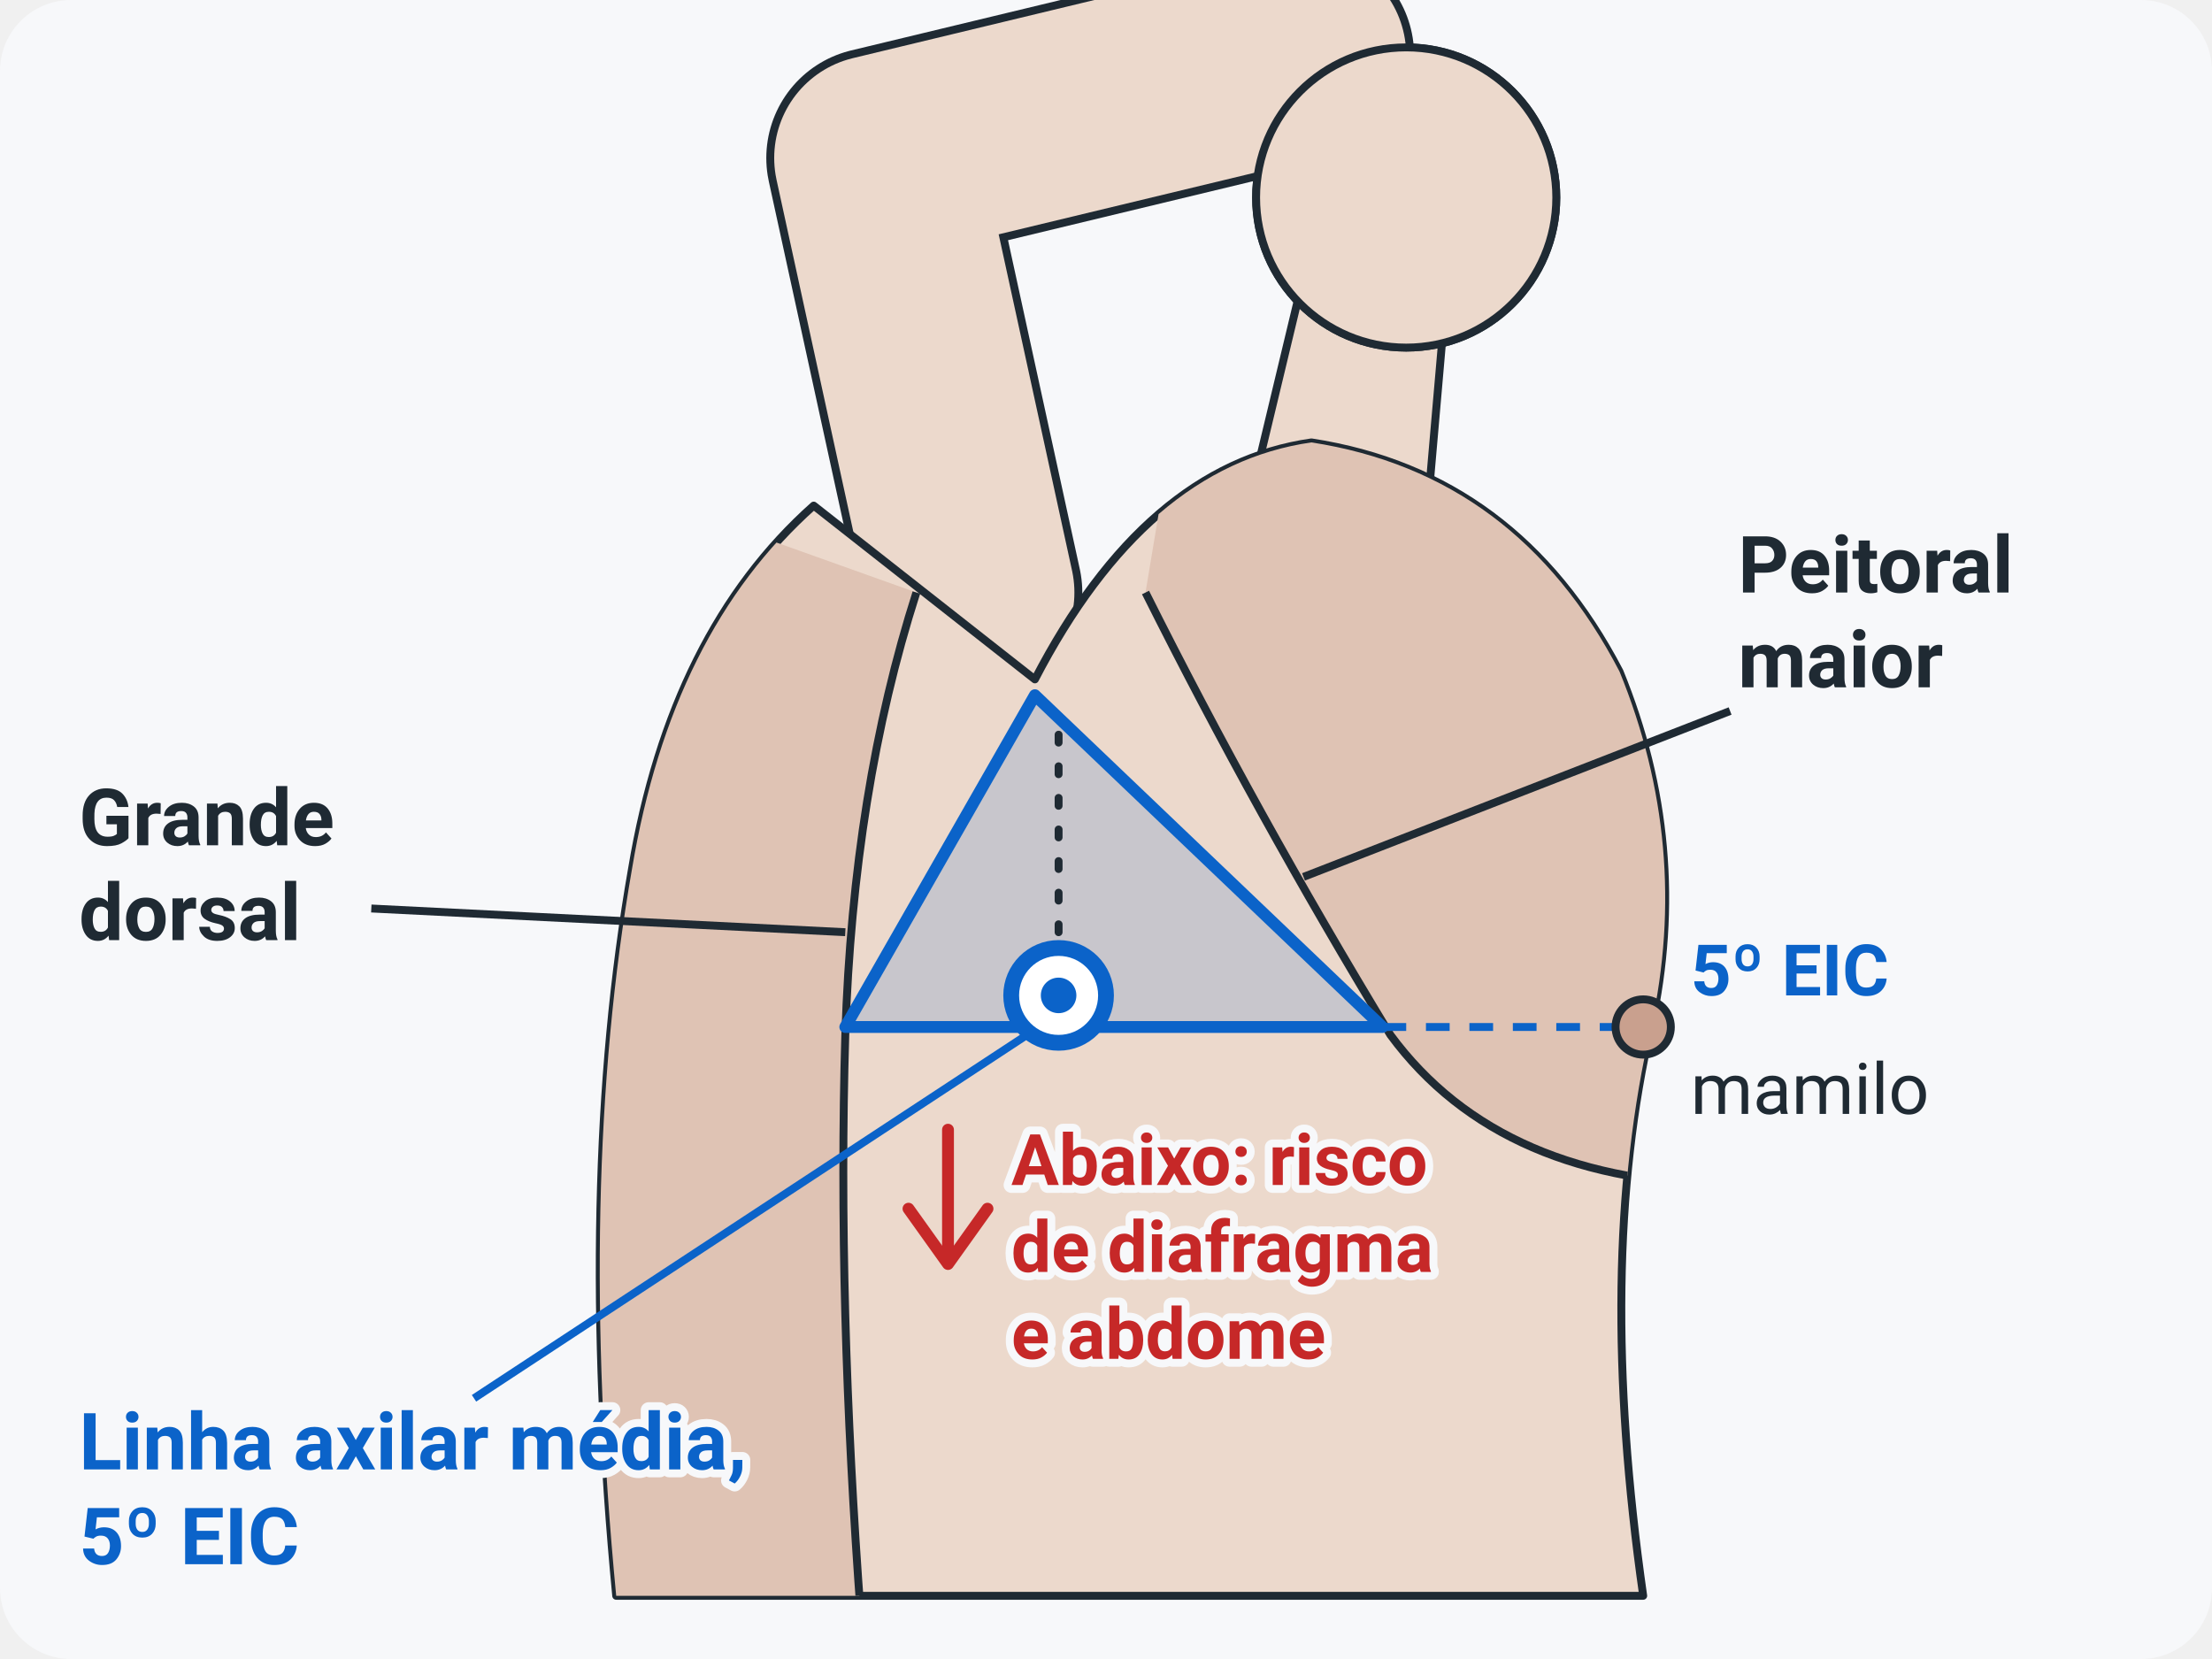
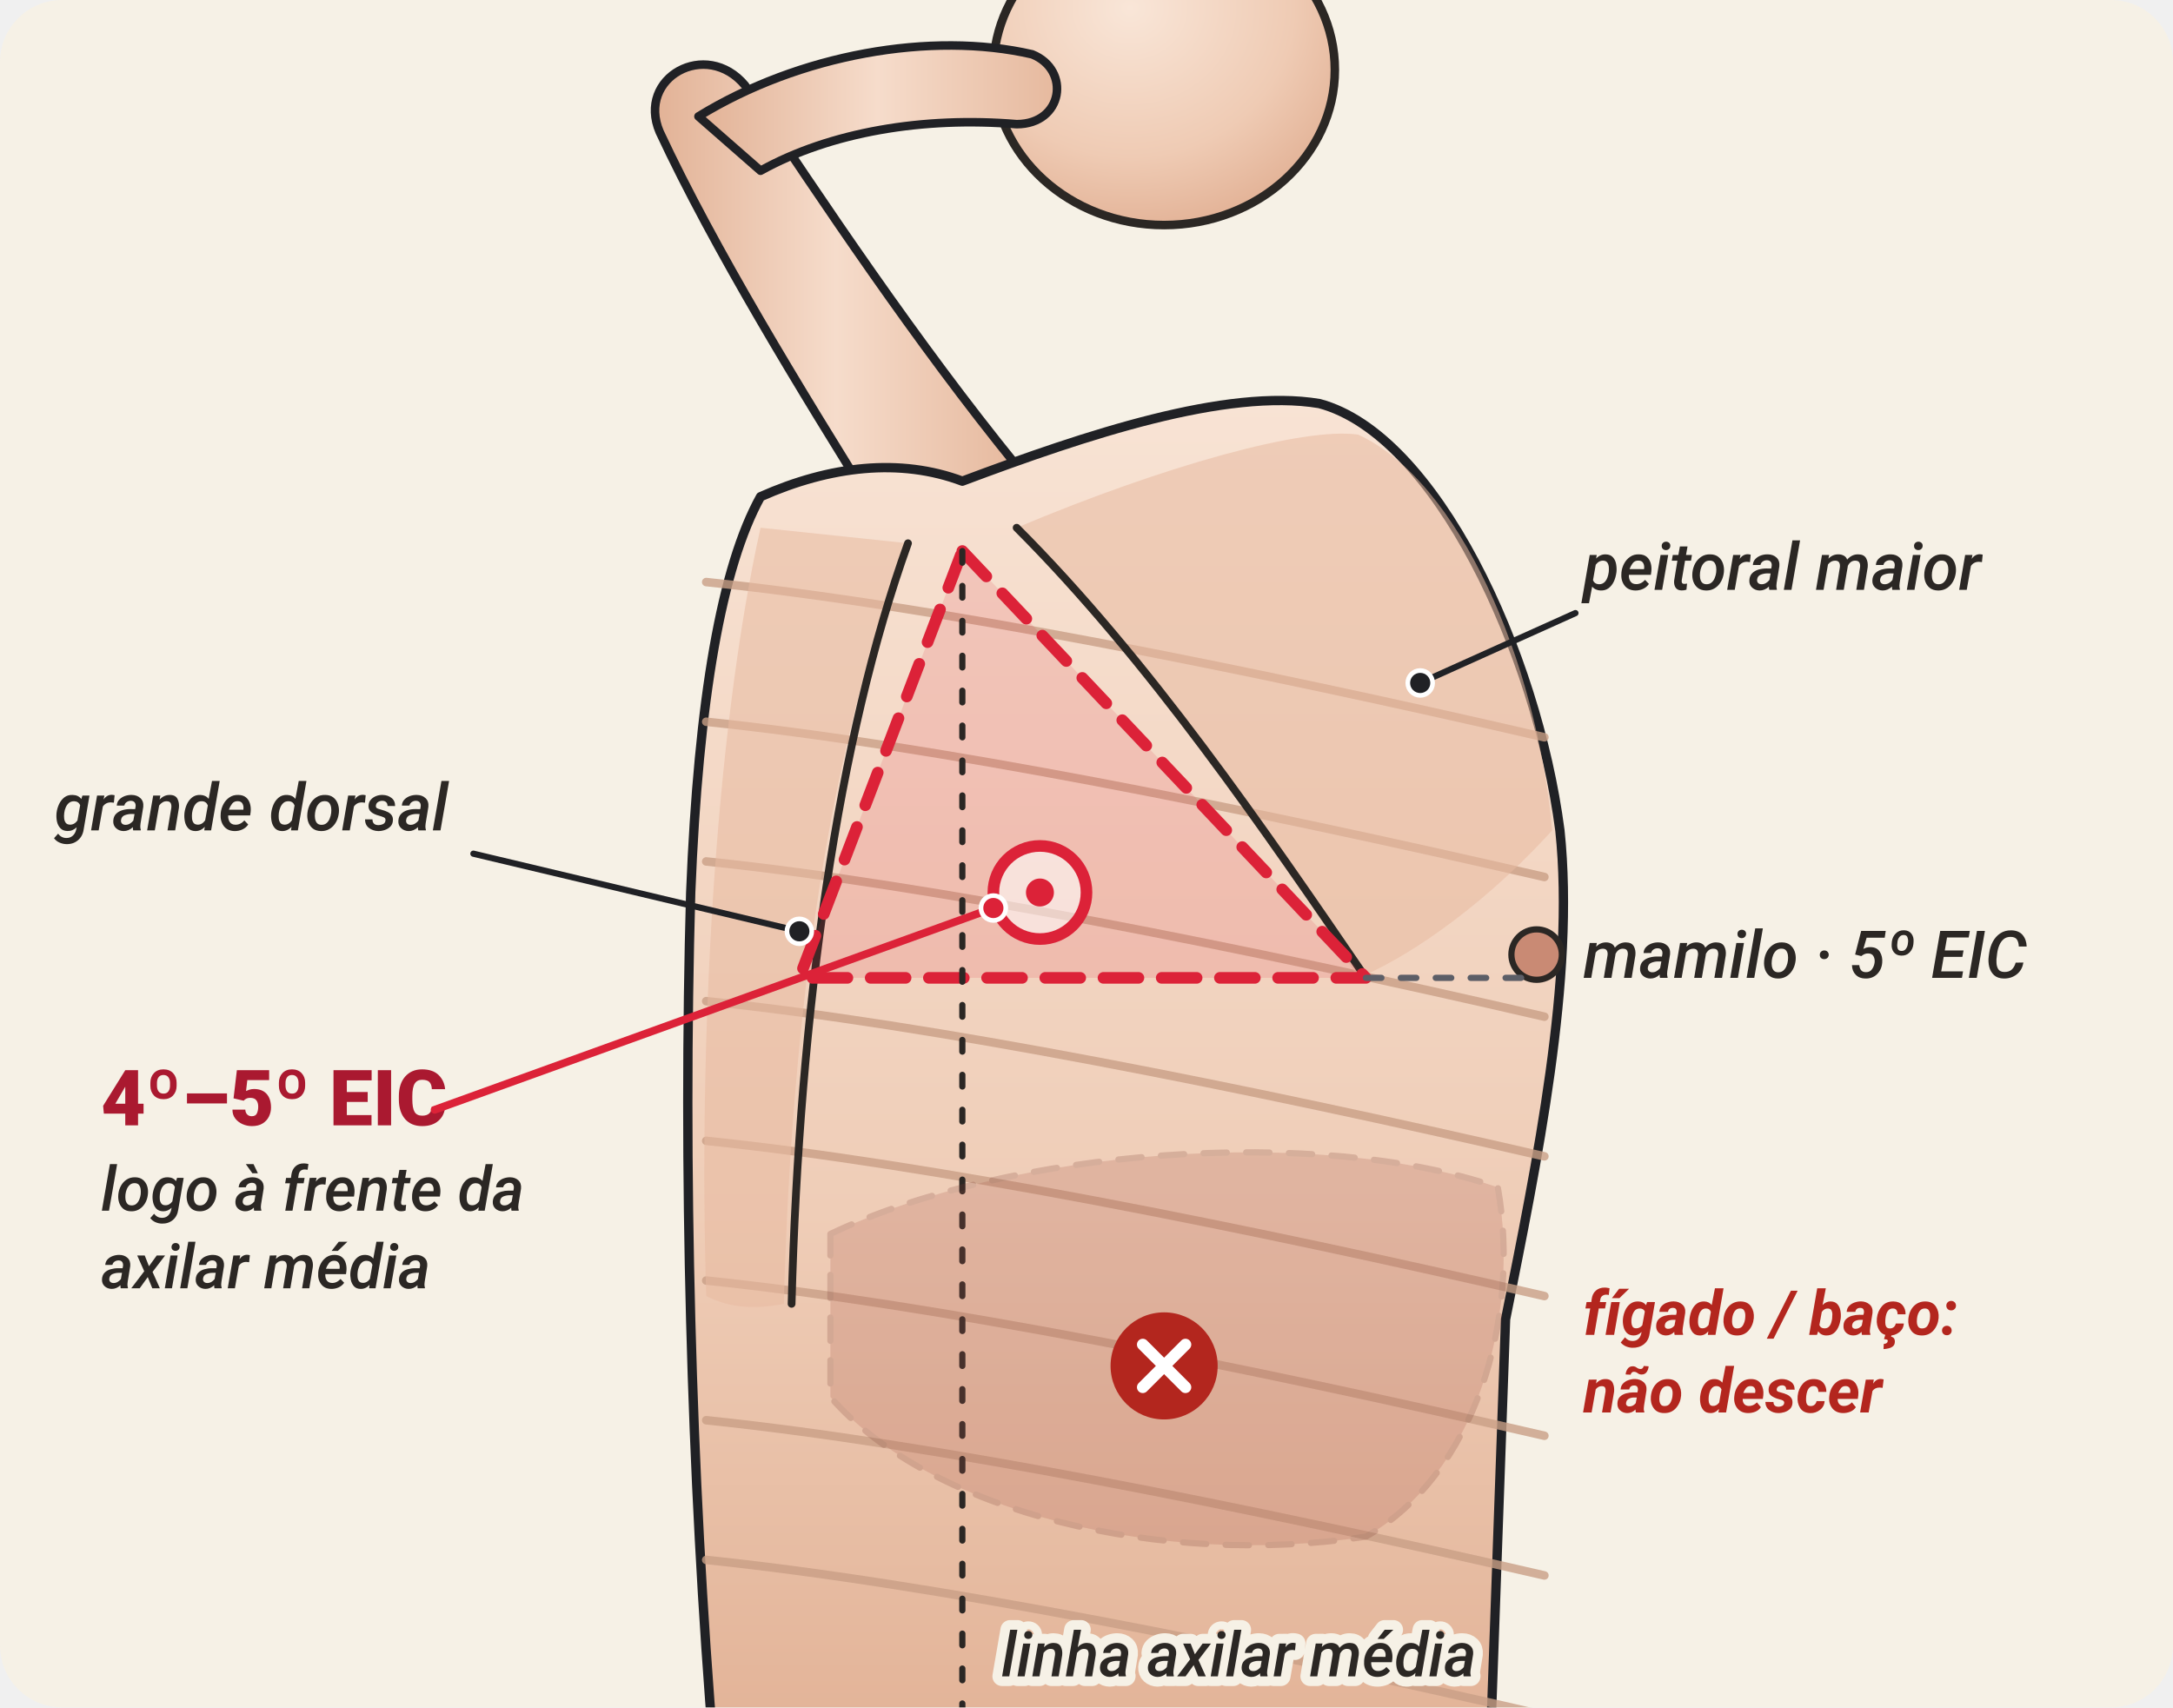
- <svg xmlns="http://www.w3.org/2000/svg" class="qpf-dreno-1" viewBox="0 0 560 420" role="img" aria-labelledby="dreno-1-t dreno-1-d">
-   <style>
- .qpf-dreno-1 text{font-family:system-ui,"Segoe UI",Roboto,sans-serif;font-size:20px;fill:#1f2a33;paint-order:stroke;stroke:#f7f8fa;stroke-width:4px;stroke-linejoin:round}
- .qpf-dreno-1 .b{font-weight:700}
- .qpf-dreno-1 .a{fill:#0b63c9}
- .qpf-dreno-1 .r{fill:#c62828}
- .qpf-dreno-1 .ln{stroke:#1f2a33;stroke-width:2}
- </style>
-   <rect width="560" height="420" rx="18" fill="#f7f8fa" />
-   <path d="M318 120 L330 70 L366 76 L362 122 Z" fill="#ecd9cc" class="ln" stroke-linejoin="round" />
-   <circle cx="356" cy="50" r="38" fill="#ecd9cc" class="ln" />
-   <path d="M246 150 L222 40 L330 14" fill="none" stroke="#1f2a33" stroke-width="56" stroke-linecap="round" stroke-linejoin="round" />
-   <path d="M246 150 L222 40 L330 14" fill="none" stroke="#ecd9cc" stroke-width="52" stroke-linecap="round" stroke-linejoin="round" />
-   <circle cx="356" cy="50" r="38" fill="#ecd9cc" class="ln" />
-   <clipPath id="dreno-1-corpo">
-     <path d="M156 404 Q146 300 160 220 Q170 160 206 128 L262 172 Q290 118 332 112 Q384 120 410 170 Q428 214 418 260 Q404 320 416 404 Z" />
-   </clipPath>
-   <path d="M156 404 Q146 300 160 220 Q170 160 206 128 L262 172 Q290 118 332 112 Q384 120 410 170 Q428 214 418 260 Q404 320 416 404 Z" fill="#ecd9cc" class="ln" stroke-linejoin="round" />
-   <g clip-path="url(#dreno-1-corpo)">
-     <path d="M290 150 Q318 206 352 262 Q380 300 440 300 V90 H300 Z" fill="#dfc3b4" />
-     <path d="M232 150 Q216 200 214 262 Q212 330 218 410 H120 V110 Z" fill="#dfc3b4" />
+ <svg xmlns="http://www.w3.org/2000/svg" class="qpf-dreno-1" viewBox="0 0 560 440" width="560" height="440" role="img" aria-labelledby="dreno-1-t dreno-1-d">
+   <style>.qpf-dreno-1 text{font-family:system-ui,-apple-system,"Segoe UI",Roboto,"Helvetica Neue",Arial,sans-serif}.qpf-dreno-1 .t{paint-order:stroke;stroke:#f6f1e6;stroke-width:5px;stroke-linejoin:round}.qpf-dreno-1 .nh{stroke:none}</style>
+   <defs>
+     <linearGradient id="dreno-1-pele" x1="0" y1="0" x2="0" y2="1">
+       <stop offset="0" stop-color="#f8e3d4" />
+       <stop offset="0.6" stop-color="#efcdb7" />
+       <stop offset="1" stop-color="#e2b296" />
+     </linearGradient>
+     <linearGradient id="dreno-1-pele-h" x1="0" y1="0" x2="1" y2="0">
+       <stop offset="0" stop-color="#e2b296" />
+       <stop offset="0.5" stop-color="#f6dccb" />
+       <stop offset="1" stop-color="#e6b99e" />
+     </linearGradient>
+     <radialGradient id="dreno-1-pele-r" cx="0.4" cy="0.3" r="0.8">
+       <stop offset="0" stop-color="#f9e6d8" />
+       <stop offset="0.6" stop-color="#efcbb4" />
+       <stop offset="1" stop-color="#dfab8e" />
+     </radialGradient>
+     <clipPath id="dreno-1-cx">
+       <rect width="560" height="440" rx="16" />
+     </clipPath>
+   </defs>
+   <rect width="560" height="440" rx="16" fill="#f6f1e6" />
+   <g clip-path="url(#dreno-1-cx)">
+     <ellipse cx="300" cy="18" rx="44" ry="40" fill="url(#dreno-1-pele-r)" stroke="#2b2724" stroke-width="2.2" />
+     <path d="M226 132 C206 100 184 64 170 34 C164 20 182 10 192 22 C212 52 236 88 262 120 Z" fill="url(#dreno-1-pele-h)" stroke="#202125" stroke-width="2.2" stroke-linejoin="round" stroke-linecap="round" />
+     <path d="M180 30 C206 14 240 8 266 14 C276 18 274 32 262 32 C238 30 214 34 196 44 Z" fill="url(#dreno-1-pele-h)" stroke="#202125" stroke-width="2.2" stroke-linejoin="round" stroke-linecap="round" />
+     <path d="M196 128 C214 120 232 118 248 124 C280 112 316 100 340 104 C370 112 396 168 402 214 C406 252 396 300 388 340 L384 452 L184 452 C178 380 176 300 178 230 C180 180 186 146 196 128 Z" fill="url(#dreno-1-pele)" stroke="#202125" stroke-width="2.4" stroke-linejoin="round" stroke-linecap="round" />
+     <path d="M182 150 C240 156 320 172 398 190" fill="none" stroke="#c99f86" stroke-width="2.2" stroke-linejoin="round" stroke-linecap="round" opacity=".8" />
+     <path d="M182 186 C240 192 320 208 398 226" fill="none" stroke="#c99f86" stroke-width="2.2" stroke-linejoin="round" stroke-linecap="round" opacity=".8" />
+     <path d="M182 222 C240 228 320 244 398 262" fill="none" stroke="#c99f86" stroke-width="2.2" stroke-linejoin="round" stroke-linecap="round" opacity=".8" />
+     <path d="M182 258 C240 264 320 280 398 298" fill="none" stroke="#c99f86" stroke-width="2.2" stroke-linejoin="round" stroke-linecap="round" opacity=".8" />
+     <path d="M182 294 C240 300 320 316 398 334" fill="none" stroke="#c99f86" stroke-width="2.2" stroke-linejoin="round" stroke-linecap="round" opacity=".8" />
+     <path d="M182 330 C240 336 320 352 398 370" fill="none" stroke="#c99f86" stroke-width="2.2" stroke-linejoin="round" stroke-linecap="round" opacity=".8" />
+     <path d="M182 366 C240 372 320 388 398 406" fill="none" stroke="#c99f86" stroke-width="2.2" stroke-linejoin="round" stroke-linecap="round" opacity=".8" />
+     <path d="M182 402 C240 408 320 424 398 442" fill="none" stroke="#c99f86" stroke-width="2.2" stroke-linejoin="round" stroke-linecap="round" opacity=".8" />
+     <path d="M262 136 C300 120 336 110 350 112 C376 124 396 170 400 214 C380 236 360 248 350 252 C326 214 296 170 262 136 Z" fill="#e8b9a0" stroke="none" stroke-width="2" stroke-linejoin="round" stroke-linecap="round" opacity=".55" />
+     <path d="M234 140 C214 190 204 260 202 336 C192 338 186 336 182 334 C180 270 184 190 196 136 Z" fill="#e8b9a0" stroke="none" stroke-width="2" stroke-linejoin="round" stroke-linecap="round" opacity=".55" />
+     <path d="M262 136 C296 170 326 214 352 252" fill="none" stroke="#2b2724" stroke-width="2" stroke-linejoin="round" stroke-linecap="round" />
+     <path d="M234 140 C216 190 206 260 204 336" fill="none" stroke="#2b2724" stroke-width="2" stroke-linejoin="round" stroke-linecap="round" />
+     <circle cx="396" cy="246" r="6.5" fill="#c98a74" stroke="#2b2724" stroke-width="1.6" />
+     <path d="M248 142 L352 252 L206 252 Z" fill="#dc2238" stroke="none" stroke-width="2" stroke-linejoin="round" stroke-linecap="round" opacity=".14" />
+     <path d="M248 142 L352 252 L206 252 Z" fill="none" stroke="#dc2238" stroke-width="3" stroke-linejoin="round" stroke-linecap="round" stroke-dasharray="9 6" />
+     <path d="M352 252 H392" fill="none" stroke="#5c5e67" stroke-width="1.6" stroke-linejoin="round" stroke-linecap="round" stroke-dasharray="4 5" />
+     <path d="M248 142 V440" fill="none" stroke="#2b2724" stroke-width="1.6" stroke-linejoin="round" stroke-linecap="round" stroke-dasharray="3 6" />
+     <path d="M214 318 C260 296 340 290 386 306 C392 340 380 380 352 396 C300 404 240 390 214 360 Z" fill="#a8574b" stroke="#7d3a31" stroke-width="1.6" stroke-linejoin="round" stroke-linecap="round" opacity=".22" stroke-dasharray="6 5" />
+     <circle cx="300" cy="352" r="13.8" fill="#b3261e" />
+     <path d="M294.5 346.5 l11 11 M305.5 346.5 l-11 11" stroke="#fff" stroke-width="3" stroke-linecap="round" />
+     <g>
+       <circle cx="268" cy="230" r="12" fill="rgba(255,255,255,.55)" stroke="#dc2238" stroke-width="3" />
+       <circle cx="268" cy="230" r="3.6" fill="#dc2238" />
+     </g>
+     <text x="408" y="152" class="t" font-size="17" font-weight="500" fill="#2b2724" font-style="italic">peitoral maior</text>
+     <path d="M406 158 L366 176" fill="none" stroke="#202125" stroke-width="1.6" stroke-linecap="round" stroke-linejoin="round" />
+     <circle cx="366" cy="176" r="3.2" fill="#202125" stroke="#fff" stroke-width="1.2" />
+     <text x="14" y="214" class="t" font-size="17" font-weight="500" fill="#2b2724" font-style="italic">grande dorsal</text>
+     <path d="M122 220 L206 240" fill="none" stroke="#202125" stroke-width="1.6" stroke-linecap="round" stroke-linejoin="round" />
+     <circle cx="206" cy="240" r="3.2" fill="#202125" stroke="#fff" stroke-width="1.2" />
+     <text x="408" y="252" class="t" font-size="17" font-weight="500" fill="#2b2724" font-style="italic">mamilo · 5º EIC</text>
+     <text x="258" y="432" class="t" font-size="16" font-weight="500" fill="#2b2724" font-style="italic">linha axilar média</text>
+     <text x="26" y="290" class="t" font-size="20" font-weight="800" fill="#aa1930">4º–5º EIC</text>
+     <text x="26" y="312" class="t" font-size="16" font-weight="500" fill="#2b2724" font-style="italic">logo à frente da</text>
+     <text x="26" y="332" class="t" font-size="16" font-weight="500" fill="#2b2724" font-style="italic">axilar média</text>
+     <path d="M112 286 L256 234" fill="none" stroke="#dc2238" stroke-width="2" stroke-linecap="round" stroke-linejoin="round" />
+     <circle cx="256" cy="234" r="3.2" fill="#dc2238" stroke="#fff" stroke-width="1.2" />
+     <text x="408" y="344" class="t" font-size="16" font-weight="700" fill="#b3261e" font-style="italic">fígado / baço:</text>
+     <text x="408" y="364" class="t" font-size="16" font-weight="700" fill="#b3261e" font-style="italic">não descer</text>
  </g>
-   <path d="M290 150 Q318 206 352 262 Q380 300 440 300" class="ln" fill="none" clip-path="url(#dreno-1-corpo)" />
-   <path d="M232 150 Q216 200 214 262 Q212 330 218 410" class="ln" fill="none" clip-path="url(#dreno-1-corpo)" />
-   <path d="M262 176 L350 260 L214 260 Z" fill="#0b63c9" fill-opacity=".16" stroke="#0b63c9" stroke-width="3" stroke-linejoin="round" />
-   <line x1="350" y1="260" x2="414" y2="260" stroke="#0b63c9" stroke-width="2" stroke-dasharray="6 5" />
-   <circle cx="416" cy="260" r="7" fill="#c9a08e" class="ln" />
-   <line x1="268" y1="186" x2="268" y2="256" stroke="#1f2a33" stroke-width="2" stroke-dasharray="2 6" stroke-linecap="round" />
-   <circle cx="268" cy="252" r="12" fill="#fff" stroke="#0b63c9" stroke-width="4" />
-   <circle cx="268" cy="252" r="4.5" fill="#0b63c9" />
-   <path d="M240 286 V318" stroke="#c62828" stroke-width="3" stroke-linecap="round" />
-   <path d="M230 306 L240 320 L250 306" stroke="#c62828" stroke-width="3" fill="none" stroke-linecap="round" stroke-linejoin="round" />
-   <text x="256" y="300" class="b r" style="font-size:18px">Abaixo: risco</text>
-   <text x="256" y="322" class="b r" style="font-size:18px">de diafragma</text>
-   <text x="256" y="344" class="b r" style="font-size:18px">e abdome</text>
-   <text x="440" y="150" class="b">Peitoral</text>
-   <text x="440" y="174" class="b">maior</text>
-   <line x1="438" y1="180" x2="330" y2="222" class="ln" />
-   <text x="20" y="214" class="b">Grande</text>
-   <text x="20" y="238" class="b">dorsal</text>
-   <line x1="94" y1="230" x2="214" y2="236" class="ln" />
-   <text x="428" y="252" class="a b" style="font-size:18px">5º EIC</text>
-   <text x="428" y="282" style="font-size:18px">mamilo</text>
-   <text x="20" y="372" class="b a">Linha axilar média,</text>
-   <text x="20" y="396" class="b a">5º EIC</text>
-   <line x1="120" y1="354" x2="260" y2="262" stroke="#0b63c9" stroke-width="2" />
</svg>
